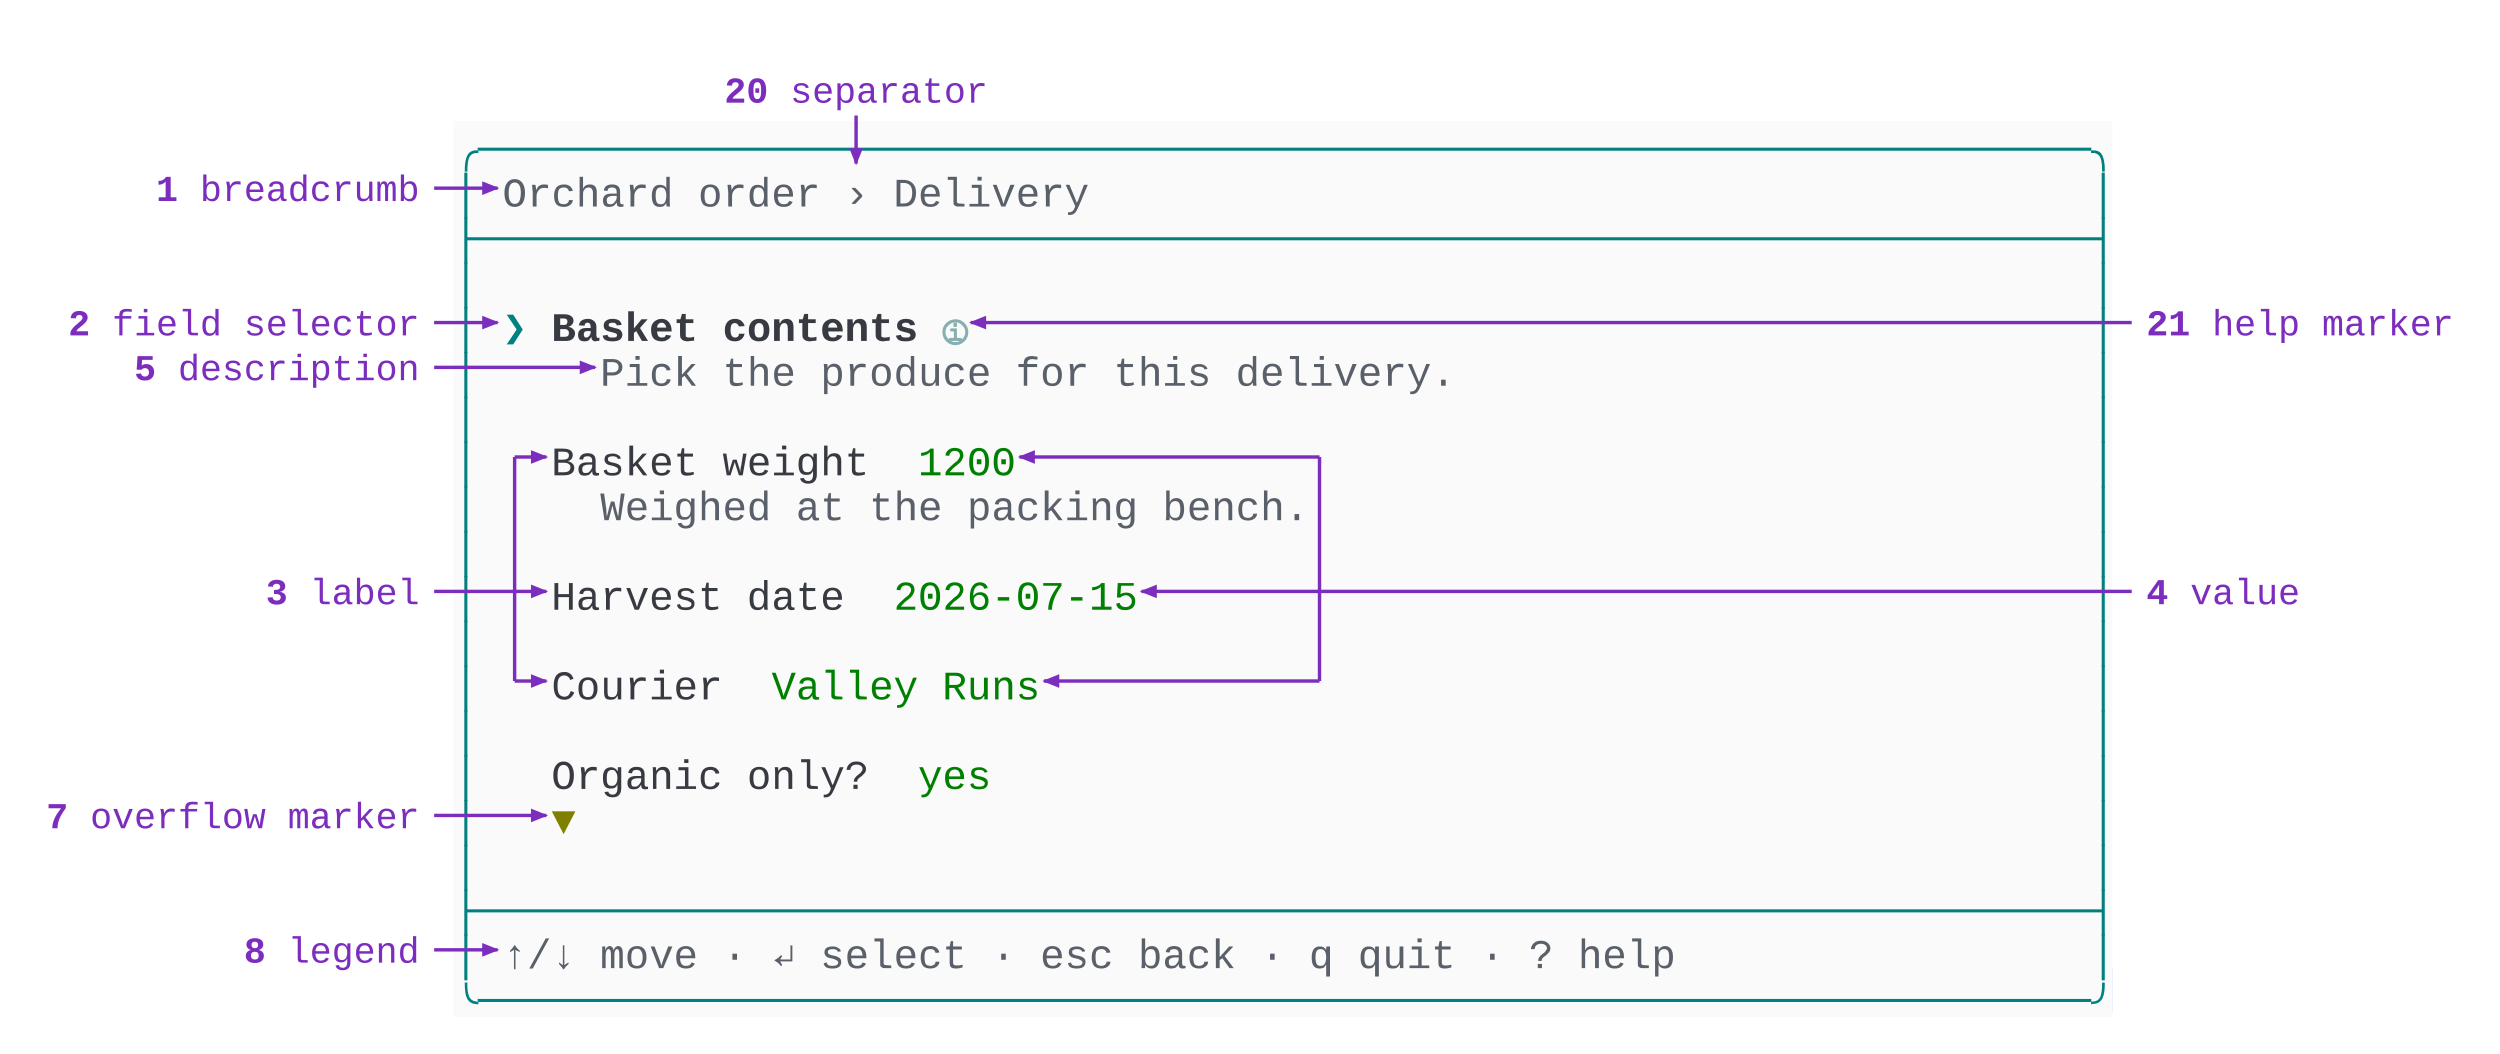
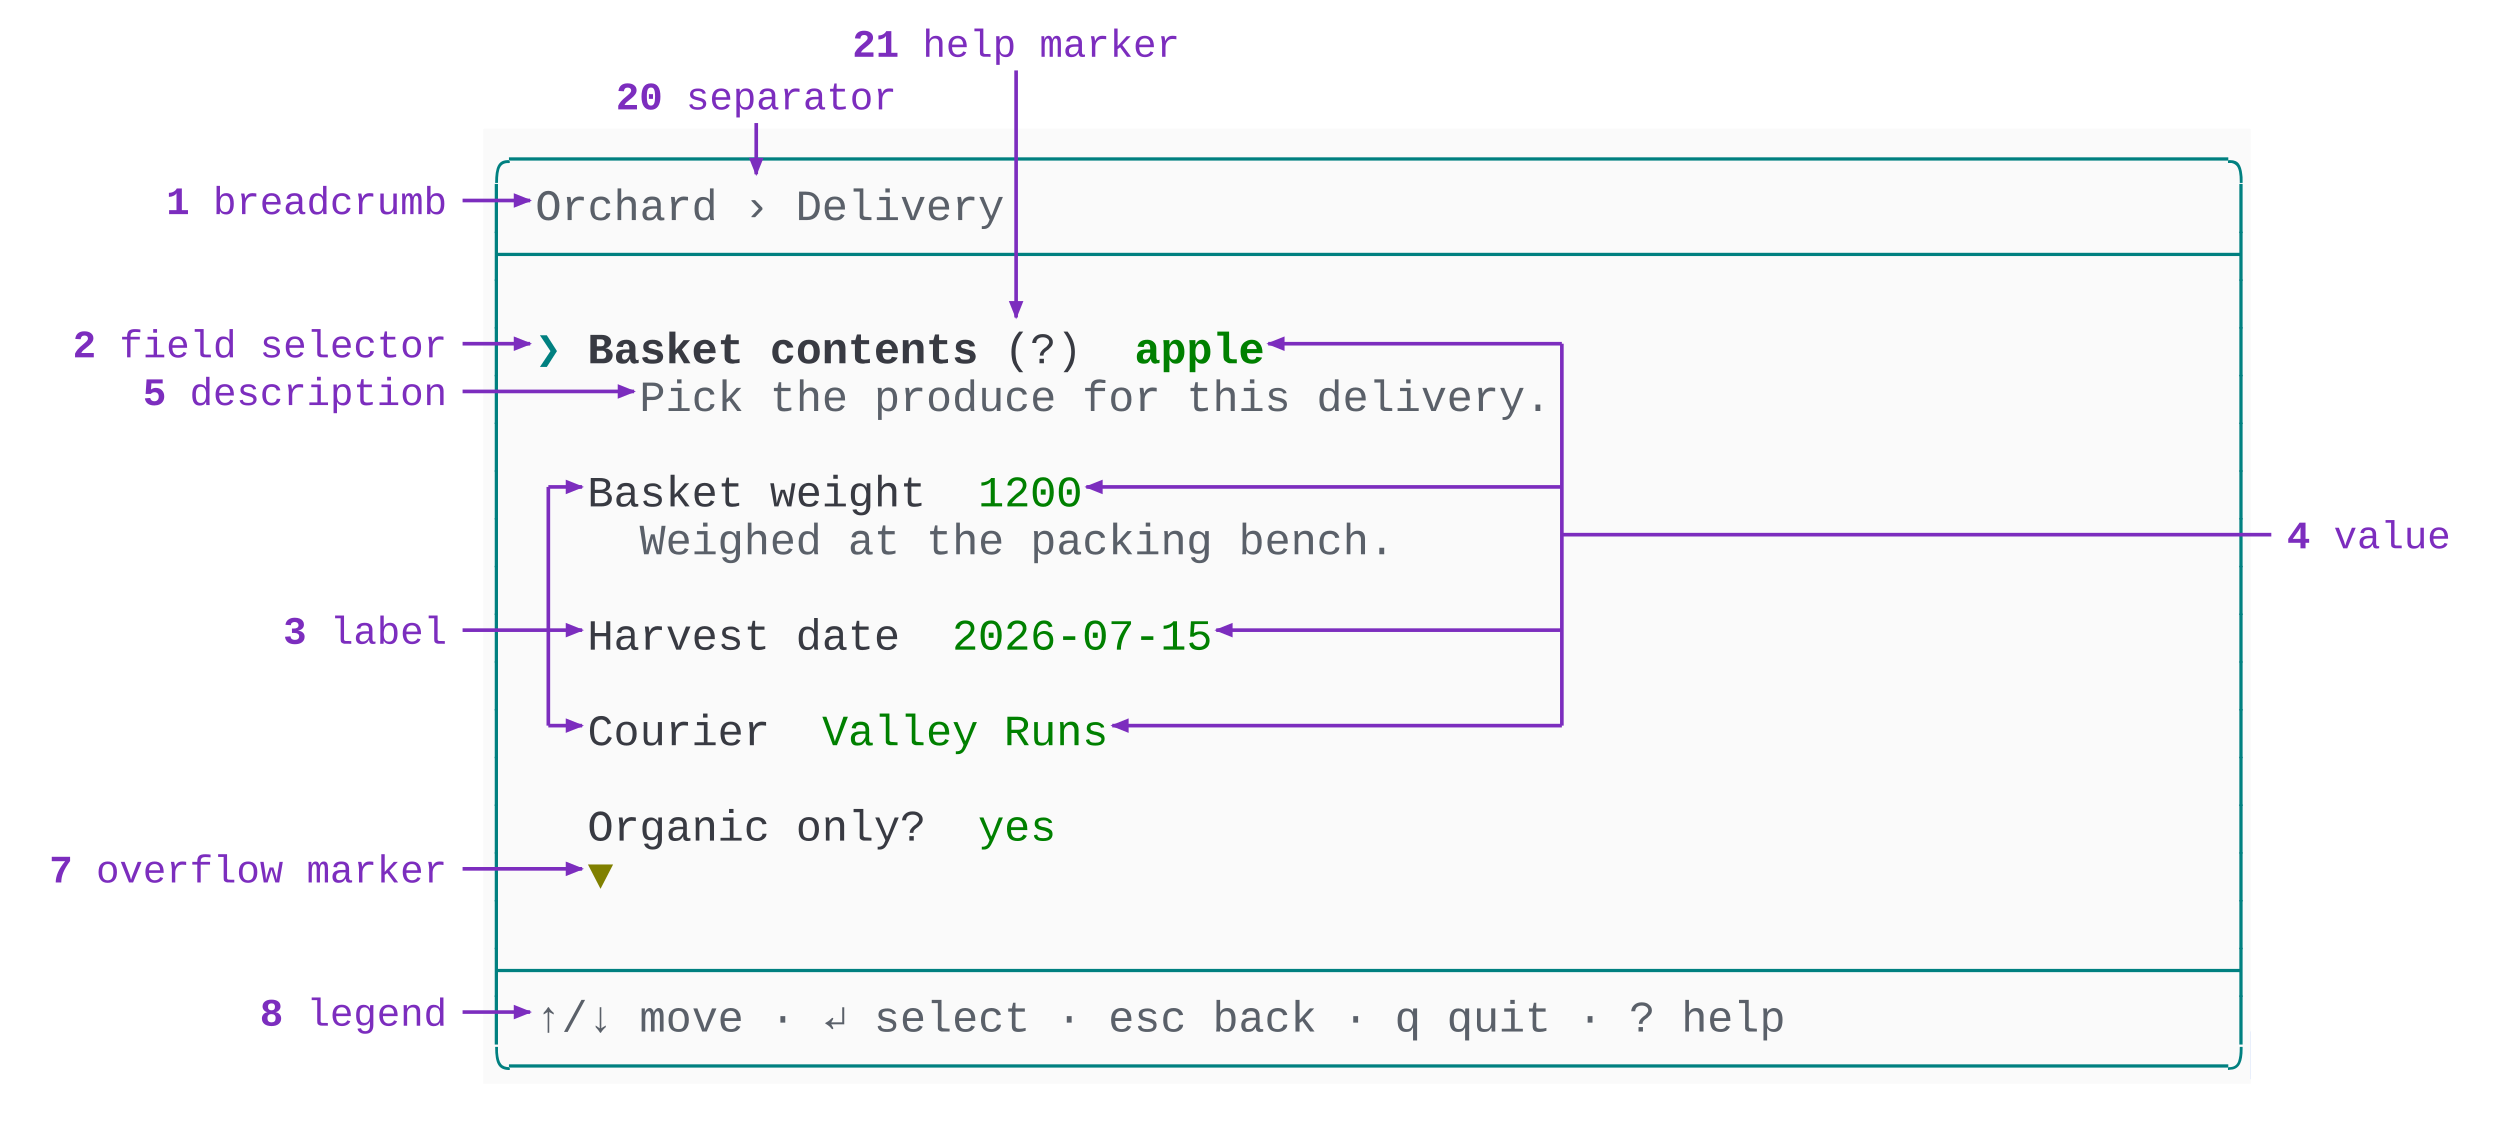
- <svg xmlns="http://www.w3.org/2000/svg" xmlns:xlink="http://www.w3.org/1999/xlink" width="1025.00" height="432.00">
+ <svg xmlns="http://www.w3.org/2000/svg" xmlns:xlink="http://www.w3.org/1999/xlink" width="962.00" height="432.00">
  <defs>
    <marker id="anatomy-arrow" viewBox="0 0 10 10" refX="9" refY="5" markerWidth="5" markerHeight="5" orient="auto-start-reverse">
      <path d="M 0 1 L 10 5 L 0 9 z" fill="rgb(124,45,190)" />
    </marker>
  </defs>
  <g transform="translate(186.00,49.60)">
    <svg width="680" height="367.4">
      <rect width="680" height="367.4" rx="0" ry="0" class="a" />
      <svg height="367.4" viewBox="0 0 68 36.74" width="680">
-         <style>.a{fill:rgb(250,250,250)}.b{font-family:Consolas,"Courier New",Courier,"Liberation Mono",monospace}.c{fill:rgb(0,128,128);white-space:pre}.d{fill:transparent}.e{fill:rgb(82,139,255)}.f{fill:rgb(90,96,105);white-space:pre}.g{fill:rgb(0,128,128);font-weight:bold;white-space:pre}.h{fill:rgb(56,58,66);font-weight:bold;white-space:pre}.i{fill:rgb(135,175,175);font-weight:bold;white-space:pre}.j{fill:rgb(56,58,66);white-space:pre}.k{fill:rgb(0,128,0);white-space:pre}.l{fill:rgb(128,128,0);font-weight:bold;white-space:pre}</style>
+         <style>.a{fill:rgb(250,250,250)}.b{font-family:Consolas,"Courier New",Courier,"Liberation Mono",monospace}.c{fill:rgb(0,128,128);white-space:pre}.d{fill:transparent}.e{fill:rgb(82,139,255)}.f{fill:rgb(90,96,105);white-space:pre}.g{fill:rgb(0,128,128);font-weight:bold;white-space:pre}.h{fill:rgb(56,58,66);font-weight:bold;white-space:pre}.i{fill:rgb(56,58,66);white-space:pre}.j{fill:rgb(0,128,0);font-weight:bold;white-space:pre}.k{fill:rgb(0,128,0);white-space:pre}.l{fill:rgb(128,128,0);font-weight:bold;white-space:pre}</style>
        <g font-family="Consolas, &quot;Courier New&quot;, Courier, &quot;Liberation Mono&quot;, monospace" font-size="1.67" class="b">
          <defs>
            <symbol id="1">
              <text x="0" y="1.67" class="c" textLength="68.136" lengthAdjust="spacingAndGlyphs">├──────────────────────────────────────────────────────────────────┤</text>
            </symbol>
            <symbol id="2">
              <text x="0" y="1.67" class="c" textLength="1.002" lengthAdjust="spacingAndGlyphs">│</text>
              <text x="67.134" y="1.67" class="c" textLength="1.002" lengthAdjust="spacingAndGlyphs">│</text>
            </symbol>
            <symbol id="a">
              <rect height="20" width="68" x="0" y="0" class="d" />
            </symbol>
            <symbol id="b">
              <rect height="1.837" width="1.102" class="e" />
            </symbol>
          </defs>
          <rect height="36.74" width="68" class="a" />
          <svg x="0" y="0" width="68">
            <svg x="0">
              <use xlink:href="#a" />
              <use xlink:href="#b" x="67.996" y="34.728" />
              <text x="0" y="1.67" class="c" textLength="68.136" lengthAdjust="spacingAndGlyphs">╭──────────────────────────────────────────────────────────────────╮</text>
              <text x="0" y="3.507" class="c" textLength="1.002" lengthAdjust="spacingAndGlyphs">│</text>
              <text x="2.004" y="3.507" class="f" textLength="7.014" lengthAdjust="spacingAndGlyphs">Orchard</text>
-               <text x="10.02" y="3.507" class="f" textLength="5.01" lengthAdjust="spacingAndGlyphs">order</text>
-               <text x="16.032" y="3.507" class="f" textLength="1.002" lengthAdjust="spacingAndGlyphs">›</text>
-               <text x="18.036" y="3.507" class="f" textLength="8.016" lengthAdjust="spacingAndGlyphs">Delivery</text>
+               <text x="10.02" y="3.507" class="f" textLength="1.002" lengthAdjust="spacingAndGlyphs">›</text>
+               <text x="12.024" y="3.507" class="f" textLength="8.016" lengthAdjust="spacingAndGlyphs">Delivery</text>
              <text x="67.134" y="3.507" class="c" textLength="1.002" lengthAdjust="spacingAndGlyphs">│</text>
              <use xlink:href="#1" y="3.674" />
              <use xlink:href="#2" y="5.511" />
              <text x="0" y="9.018" class="c" textLength="1.002" lengthAdjust="spacingAndGlyphs">│</text>
              <text x="2.004" y="9.018" class="g" textLength="1.002" lengthAdjust="spacingAndGlyphs">❯</text>
              <text x="4.008" y="9.018" class="h" textLength="6.012" lengthAdjust="spacingAndGlyphs">Basket</text>
              <text x="11.022" y="9.018" class="h" textLength="8.016" lengthAdjust="spacingAndGlyphs">contents</text>
-               <text x="20.04" y="9.018" class="i" textLength="1.002" lengthAdjust="spacingAndGlyphs">ⓘ</text>
+               <text x="20.04" y="9.018" class="i" textLength="3.006" lengthAdjust="spacingAndGlyphs">(?)</text>
+               <text x="25.05" y="9.018" class="j" textLength="5.01" lengthAdjust="spacingAndGlyphs">apple</text>
              <text x="67.134" y="9.018" class="c" textLength="1.002" lengthAdjust="spacingAndGlyphs">│</text>
              <text x="0" y="10.855" class="c" textLength="1.002" lengthAdjust="spacingAndGlyphs">│</text>
              <text x="6.012" y="10.855" class="f" textLength="4.008" lengthAdjust="spacingAndGlyphs">Pick</text>
              <text x="11.022" y="10.855" class="f" textLength="3.006" lengthAdjust="spacingAndGlyphs">the</text>
              <text x="15.03" y="10.855" class="f" textLength="7.014" lengthAdjust="spacingAndGlyphs">produce</text>
              <text x="23.046" y="10.855" class="f" textLength="3.006" lengthAdjust="spacingAndGlyphs">for</text>
              <text x="27.054" y="10.855" class="f" textLength="4.008" lengthAdjust="spacingAndGlyphs">this</text>
              <text x="32.064" y="10.855" class="f" textLength="9.018" lengthAdjust="spacingAndGlyphs">delivery.</text>
              <text x="67.134" y="10.855" class="c" textLength="1.002" lengthAdjust="spacingAndGlyphs">│</text>
              <use xlink:href="#2" y="11.022" />
              <text x="0" y="14.529" class="c" textLength="1.002" lengthAdjust="spacingAndGlyphs">│</text>
-               <text x="4.008" y="14.529" class="j" textLength="6.012" lengthAdjust="spacingAndGlyphs">Basket</text>
-               <text x="11.022" y="14.529" class="j" textLength="6.012" lengthAdjust="spacingAndGlyphs">weight</text>
+               <text x="4.008" y="14.529" class="i" textLength="6.012" lengthAdjust="spacingAndGlyphs">Basket</text>
+               <text x="11.022" y="14.529" class="i" textLength="6.012" lengthAdjust="spacingAndGlyphs">weight</text>
              <text x="19.038" y="14.529" class="k" textLength="4.008" lengthAdjust="spacingAndGlyphs">1200</text>
              <text x="67.134" y="14.529" class="c" textLength="1.002" lengthAdjust="spacingAndGlyphs">│</text>
              <text x="0" y="16.366" class="c" textLength="1.002" lengthAdjust="spacingAndGlyphs">│</text>
              <text x="6.012" y="16.366" class="f" textLength="7.014" lengthAdjust="spacingAndGlyphs">Weighed</text>
              <text x="14.028" y="16.366" class="f" textLength="2.004" lengthAdjust="spacingAndGlyphs">at</text>
              <text x="17.034" y="16.366" class="f" textLength="3.006" lengthAdjust="spacingAndGlyphs">the</text>
              <text x="21.042" y="16.366" class="f" textLength="7.014" lengthAdjust="spacingAndGlyphs">packing</text>
              <text x="29.058" y="16.366" class="f" textLength="6.012" lengthAdjust="spacingAndGlyphs">bench.</text>
              <text x="67.134" y="16.366" class="c" textLength="1.002" lengthAdjust="spacingAndGlyphs">│</text>
              <use xlink:href="#2" y="16.533" />
              <text x="0" y="20.04" class="c" textLength="1.002" lengthAdjust="spacingAndGlyphs">│</text>
-               <text x="4.008" y="20.04" class="j" textLength="7.014" lengthAdjust="spacingAndGlyphs">Harvest</text>
-               <text x="12.024" y="20.04" class="j" textLength="4.008" lengthAdjust="spacingAndGlyphs">date</text>
+               <text x="4.008" y="20.04" class="i" textLength="7.014" lengthAdjust="spacingAndGlyphs">Harvest</text>
+               <text x="12.024" y="20.04" class="i" textLength="4.008" lengthAdjust="spacingAndGlyphs">date</text>
              <text x="18.036" y="20.04" class="k" textLength="10.02" lengthAdjust="spacingAndGlyphs">2026-07-15</text>
              <text x="67.134" y="20.04" class="c" textLength="1.002" lengthAdjust="spacingAndGlyphs">│</text>
              <use xlink:href="#2" y="20.207" />
              <text x="0" y="23.714" class="c" textLength="1.002" lengthAdjust="spacingAndGlyphs">│</text>
-               <text x="4.008" y="23.714" class="j" textLength="7.014" lengthAdjust="spacingAndGlyphs">Courier</text>
+               <text x="4.008" y="23.714" class="i" textLength="7.014" lengthAdjust="spacingAndGlyphs">Courier</text>
              <text x="13.026" y="23.714" class="k" textLength="6.012" lengthAdjust="spacingAndGlyphs">Valley</text>
              <text x="20.04" y="23.714" class="k" textLength="4.008" lengthAdjust="spacingAndGlyphs">Runs</text>
              <text x="67.134" y="23.714" class="c" textLength="1.002" lengthAdjust="spacingAndGlyphs">│</text>
              <use xlink:href="#2" y="23.881" />
              <text x="0" y="27.388" class="c" textLength="1.002" lengthAdjust="spacingAndGlyphs">│</text>
-               <text x="4.008" y="27.388" class="j" textLength="7.014" lengthAdjust="spacingAndGlyphs">Organic</text>
-               <text x="12.024" y="27.388" class="j" textLength="5.01" lengthAdjust="spacingAndGlyphs">only?</text>
+               <text x="4.008" y="27.388" class="i" textLength="7.014" lengthAdjust="spacingAndGlyphs">Organic</text>
+               <text x="12.024" y="27.388" class="i" textLength="5.01" lengthAdjust="spacingAndGlyphs">only?</text>
              <text x="19.038" y="27.388" class="k" textLength="3.006" lengthAdjust="spacingAndGlyphs">yes</text>
              <text x="67.134" y="27.388" class="c" textLength="1.002" lengthAdjust="spacingAndGlyphs">│</text>
              <text x="0" y="29.225" class="c" textLength="1.002" lengthAdjust="spacingAndGlyphs">│</text>
              <text x="4.008" y="29.225" class="l" textLength="1.002" lengthAdjust="spacingAndGlyphs">▼</text>
              <text x="67.134" y="29.225" class="c" textLength="1.002" lengthAdjust="spacingAndGlyphs">│</text>
              <use xlink:href="#2" y="29.392" />
              <use xlink:href="#1" y="31.229" />
              <text x="0" y="34.736" class="c" textLength="1.002" lengthAdjust="spacingAndGlyphs">│</text>
              <text x="2.004" y="34.736" class="f" textLength="3.006" lengthAdjust="spacingAndGlyphs">↑/↓</text>
              <text x="6.012" y="34.736" class="f" textLength="4.008" lengthAdjust="spacingAndGlyphs">move</text>
              <text x="11.022" y="34.736" class="f" textLength="1.002" lengthAdjust="spacingAndGlyphs">·</text>
              <text x="13.026" y="34.736" class="f" textLength="1.002" lengthAdjust="spacingAndGlyphs">↵</text>
              <text x="15.03" y="34.736" class="f" textLength="6.012" lengthAdjust="spacingAndGlyphs">select</text>
              <text x="22.044" y="34.736" class="f" textLength="1.002" lengthAdjust="spacingAndGlyphs">·</text>
              <text x="24.048" y="34.736" class="f" textLength="3.006" lengthAdjust="spacingAndGlyphs">esc</text>
              <text x="28.056" y="34.736" class="f" textLength="4.008" lengthAdjust="spacingAndGlyphs">back</text>
              <text x="33.066" y="34.736" class="f" textLength="1.002" lengthAdjust="spacingAndGlyphs">·</text>
              <text x="35.07" y="34.736" class="f" textLength="1.002" lengthAdjust="spacingAndGlyphs">q</text>
              <text x="37.074" y="34.736" class="f" textLength="4.008" lengthAdjust="spacingAndGlyphs">quit</text>
              <text x="42.084" y="34.736" class="f" textLength="1.002" lengthAdjust="spacingAndGlyphs">·</text>
              <text x="44.088" y="34.736" class="f" textLength="1.002" lengthAdjust="spacingAndGlyphs">?</text>
              <text x="46.092" y="34.736" class="f" textLength="4.008" lengthAdjust="spacingAndGlyphs">help</text>
              <text x="67.134" y="34.736" class="c" textLength="1.002" lengthAdjust="spacingAndGlyphs">│</text>
              <text x="0" y="36.573" class="c" textLength="68.136" lengthAdjust="spacingAndGlyphs">╰──────────────────────────────────────────────────────────────────╯</text>
            </svg>
          </svg>
        </g>
      </svg>
    </svg>
  </g>
  <g>
    <path d="M 178.00 77.15 L 180.00 77.15 L 204.00 77.15" fill="none" stroke="rgb(124,45,190)" stroke-width="1.4" stroke-linejoin="round" marker-end="url(#anatomy-arrow)" />
    <text x="172.00" y="82.40" text-anchor="end" fill="rgb(124,45,190)" font-family="Consolas, &quot;Courier New&quot;, Courier, monospace" font-size="15.0">
      <tspan font-weight="bold">1</tspan>  breadcrumb</text>
-     <path d="M 351.00 47.35 L 351.00 67.05" fill="none" stroke="rgb(124,45,190)" stroke-width="1.4" marker-end="url(#anatomy-arrow)" />
-     <text x="351.00" y="42.10" text-anchor="middle" fill="rgb(124,45,190)" font-family="Consolas, &quot;Courier New&quot;, Courier, monospace" font-size="15.0">
+     <path d="M 291.00 47.35 L 291.00 67.05" fill="none" stroke="rgb(124,45,190)" stroke-width="1.4" marker-end="url(#anatomy-arrow)" />
+     <text x="291.00" y="42.10" text-anchor="middle" fill="rgb(124,45,190)" font-family="Consolas, &quot;Courier New&quot;, Courier, monospace" font-size="15.0">
      <tspan font-weight="bold">20</tspan>  separator</text>
    <path d="M 178.00 132.26 L 180.00 132.26 L 204.00 132.26" fill="none" stroke="rgb(124,45,190)" stroke-width="1.4" stroke-linejoin="round" marker-end="url(#anatomy-arrow)" />
    <text x="172.00" y="137.51" text-anchor="end" fill="rgb(124,45,190)" font-family="Consolas, &quot;Courier New&quot;, Courier, monospace" font-size="15.0">
      <tspan font-weight="bold">2</tspan>  field selector</text>
-     <path d="M 874.00 132.26 L 872.00 132.26 L 398.00 132.26" fill="none" stroke="rgb(124,45,190)" stroke-width="1.4" stroke-linejoin="round" marker-end="url(#anatomy-arrow)" />
-     <text x="880.00" y="137.51" text-anchor="start" fill="rgb(124,45,190)" font-family="Consolas, &quot;Courier New&quot;, Courier, monospace" font-size="15.0">
+     <path d="M 391.00 27.10 L 391.00 122.16" fill="none" stroke="rgb(124,45,190)" stroke-width="1.4" marker-end="url(#anatomy-arrow)" />
+     <text x="391.00" y="21.85" text-anchor="middle" fill="rgb(124,45,190)" font-family="Consolas, &quot;Courier New&quot;, Courier, monospace" font-size="15.0">
      <tspan font-weight="bold">21</tspan>  help marker</text>
+     <path d="M 601.00 132.26 L 601.00 279.22" fill="none" stroke="rgb(124,45,190)" stroke-width="1.4" />
+     <path d="M 874.00 205.74 L 601.00 205.74" fill="none" stroke="rgb(124,45,190)" stroke-width="1.4" />
+     <path d="M 601.00 132.26 L 488.00 132.26" fill="none" stroke="rgb(124,45,190)" stroke-width="1.4" marker-end="url(#anatomy-arrow)" />
+     <path d="M 601.00 187.37 L 418.00 187.37" fill="none" stroke="rgb(124,45,190)" stroke-width="1.4" marker-end="url(#anatomy-arrow)" />
+     <path d="M 601.00 242.48 L 468.00 242.48" fill="none" stroke="rgb(124,45,190)" stroke-width="1.4" marker-end="url(#anatomy-arrow)" />
+     <path d="M 601.00 279.22 L 428.00 279.22" fill="none" stroke="rgb(124,45,190)" stroke-width="1.4" marker-end="url(#anatomy-arrow)" />
+     <text x="880.00" y="210.99" text-anchor="start" fill="rgb(124,45,190)" font-family="Consolas, &quot;Courier New&quot;, Courier, monospace" font-size="15.0">
+       <tspan font-weight="bold">4</tspan>  value</text>
    <path d="M 178.00 150.63 L 180.00 150.63 L 244.00 150.63" fill="none" stroke="rgb(124,45,190)" stroke-width="1.4" stroke-linejoin="round" marker-end="url(#anatomy-arrow)" />
    <text x="172.00" y="155.88" text-anchor="end" fill="rgb(124,45,190)" font-family="Consolas, &quot;Courier New&quot;, Courier, monospace" font-size="15.0">
      <tspan font-weight="bold">5</tspan>  description</text>
    <path d="M 211.00 187.37 L 211.00 279.22" fill="none" stroke="rgb(124,45,190)" stroke-width="1.4" />
    <path d="M 178.00 242.48 L 211.00 242.48" fill="none" stroke="rgb(124,45,190)" stroke-width="1.4" />
    <path d="M 211.00 187.37 L 224.00 187.37" fill="none" stroke="rgb(124,45,190)" stroke-width="1.4" marker-end="url(#anatomy-arrow)" />
    <path d="M 211.00 242.48 L 224.00 242.48" fill="none" stroke="rgb(124,45,190)" stroke-width="1.4" marker-end="url(#anatomy-arrow)" />
    <path d="M 211.00 279.22 L 224.00 279.22" fill="none" stroke="rgb(124,45,190)" stroke-width="1.4" marker-end="url(#anatomy-arrow)" />
    <text x="172.00" y="247.73" text-anchor="end" fill="rgb(124,45,190)" font-family="Consolas, &quot;Courier New&quot;, Courier, monospace" font-size="15.0">
      <tspan font-weight="bold">3</tspan>  label</text>
-     <path d="M 541.00 187.37 L 541.00 279.22" fill="none" stroke="rgb(124,45,190)" stroke-width="1.4" />
-     <path d="M 874.00 242.48 L 541.00 242.48" fill="none" stroke="rgb(124,45,190)" stroke-width="1.4" />
-     <path d="M 541.00 187.37 L 418.00 187.37" fill="none" stroke="rgb(124,45,190)" stroke-width="1.4" marker-end="url(#anatomy-arrow)" />
-     <path d="M 541.00 242.48 L 468.00 242.48" fill="none" stroke="rgb(124,45,190)" stroke-width="1.4" marker-end="url(#anatomy-arrow)" />
-     <path d="M 541.00 279.22 L 428.00 279.22" fill="none" stroke="rgb(124,45,190)" stroke-width="1.4" marker-end="url(#anatomy-arrow)" />
-     <text x="880.00" y="247.73" text-anchor="start" fill="rgb(124,45,190)" font-family="Consolas, &quot;Courier New&quot;, Courier, monospace" font-size="15.0">
-       <tspan font-weight="bold">4</tspan>  value</text>
    <path d="M 178.00 334.33 L 180.00 334.33 L 224.00 334.33" fill="none" stroke="rgb(124,45,190)" stroke-width="1.4" stroke-linejoin="round" marker-end="url(#anatomy-arrow)" />
    <text x="172.00" y="339.58" text-anchor="end" fill="rgb(124,45,190)" font-family="Consolas, &quot;Courier New&quot;, Courier, monospace" font-size="15.0">
      <tspan font-weight="bold">7</tspan>  overflow marker</text>
    <path d="M 178.00 389.44 L 180.00 389.44 L 204.00 389.44" fill="none" stroke="rgb(124,45,190)" stroke-width="1.4" stroke-linejoin="round" marker-end="url(#anatomy-arrow)" />
    <text x="172.00" y="394.69" text-anchor="end" fill="rgb(124,45,190)" font-family="Consolas, &quot;Courier New&quot;, Courier, monospace" font-size="15.0">
      <tspan font-weight="bold">8</tspan>  legend</text>
  </g>
</svg>
